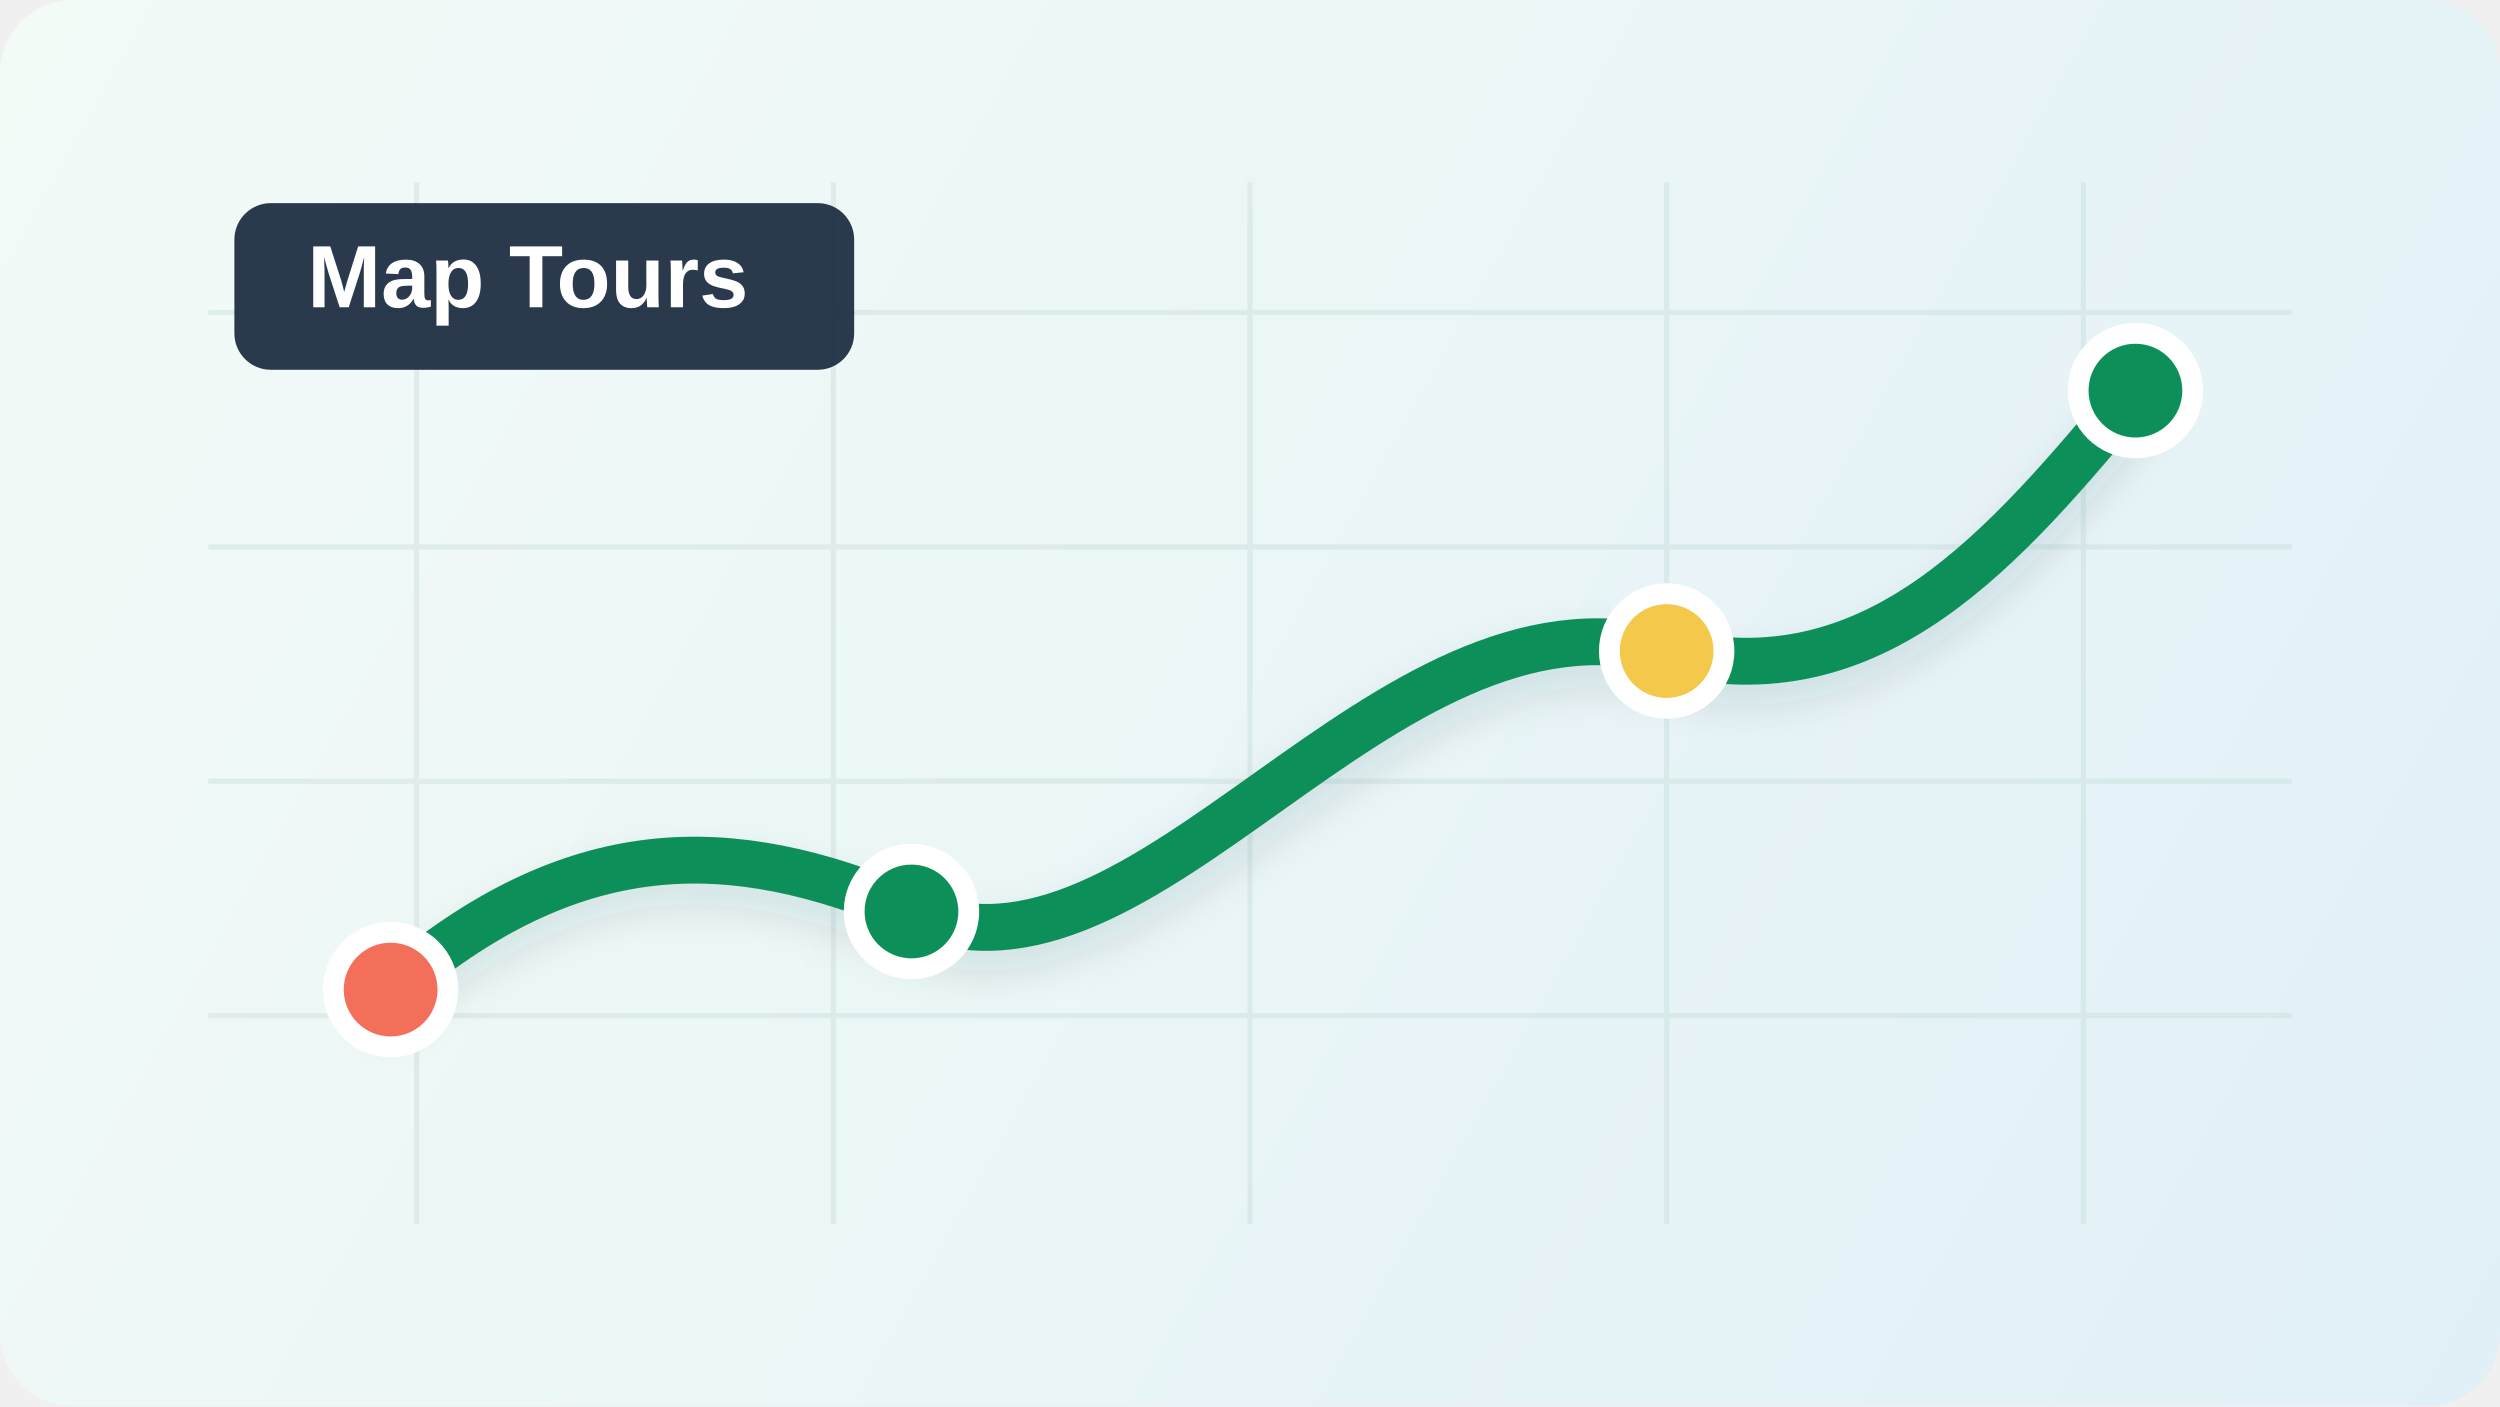
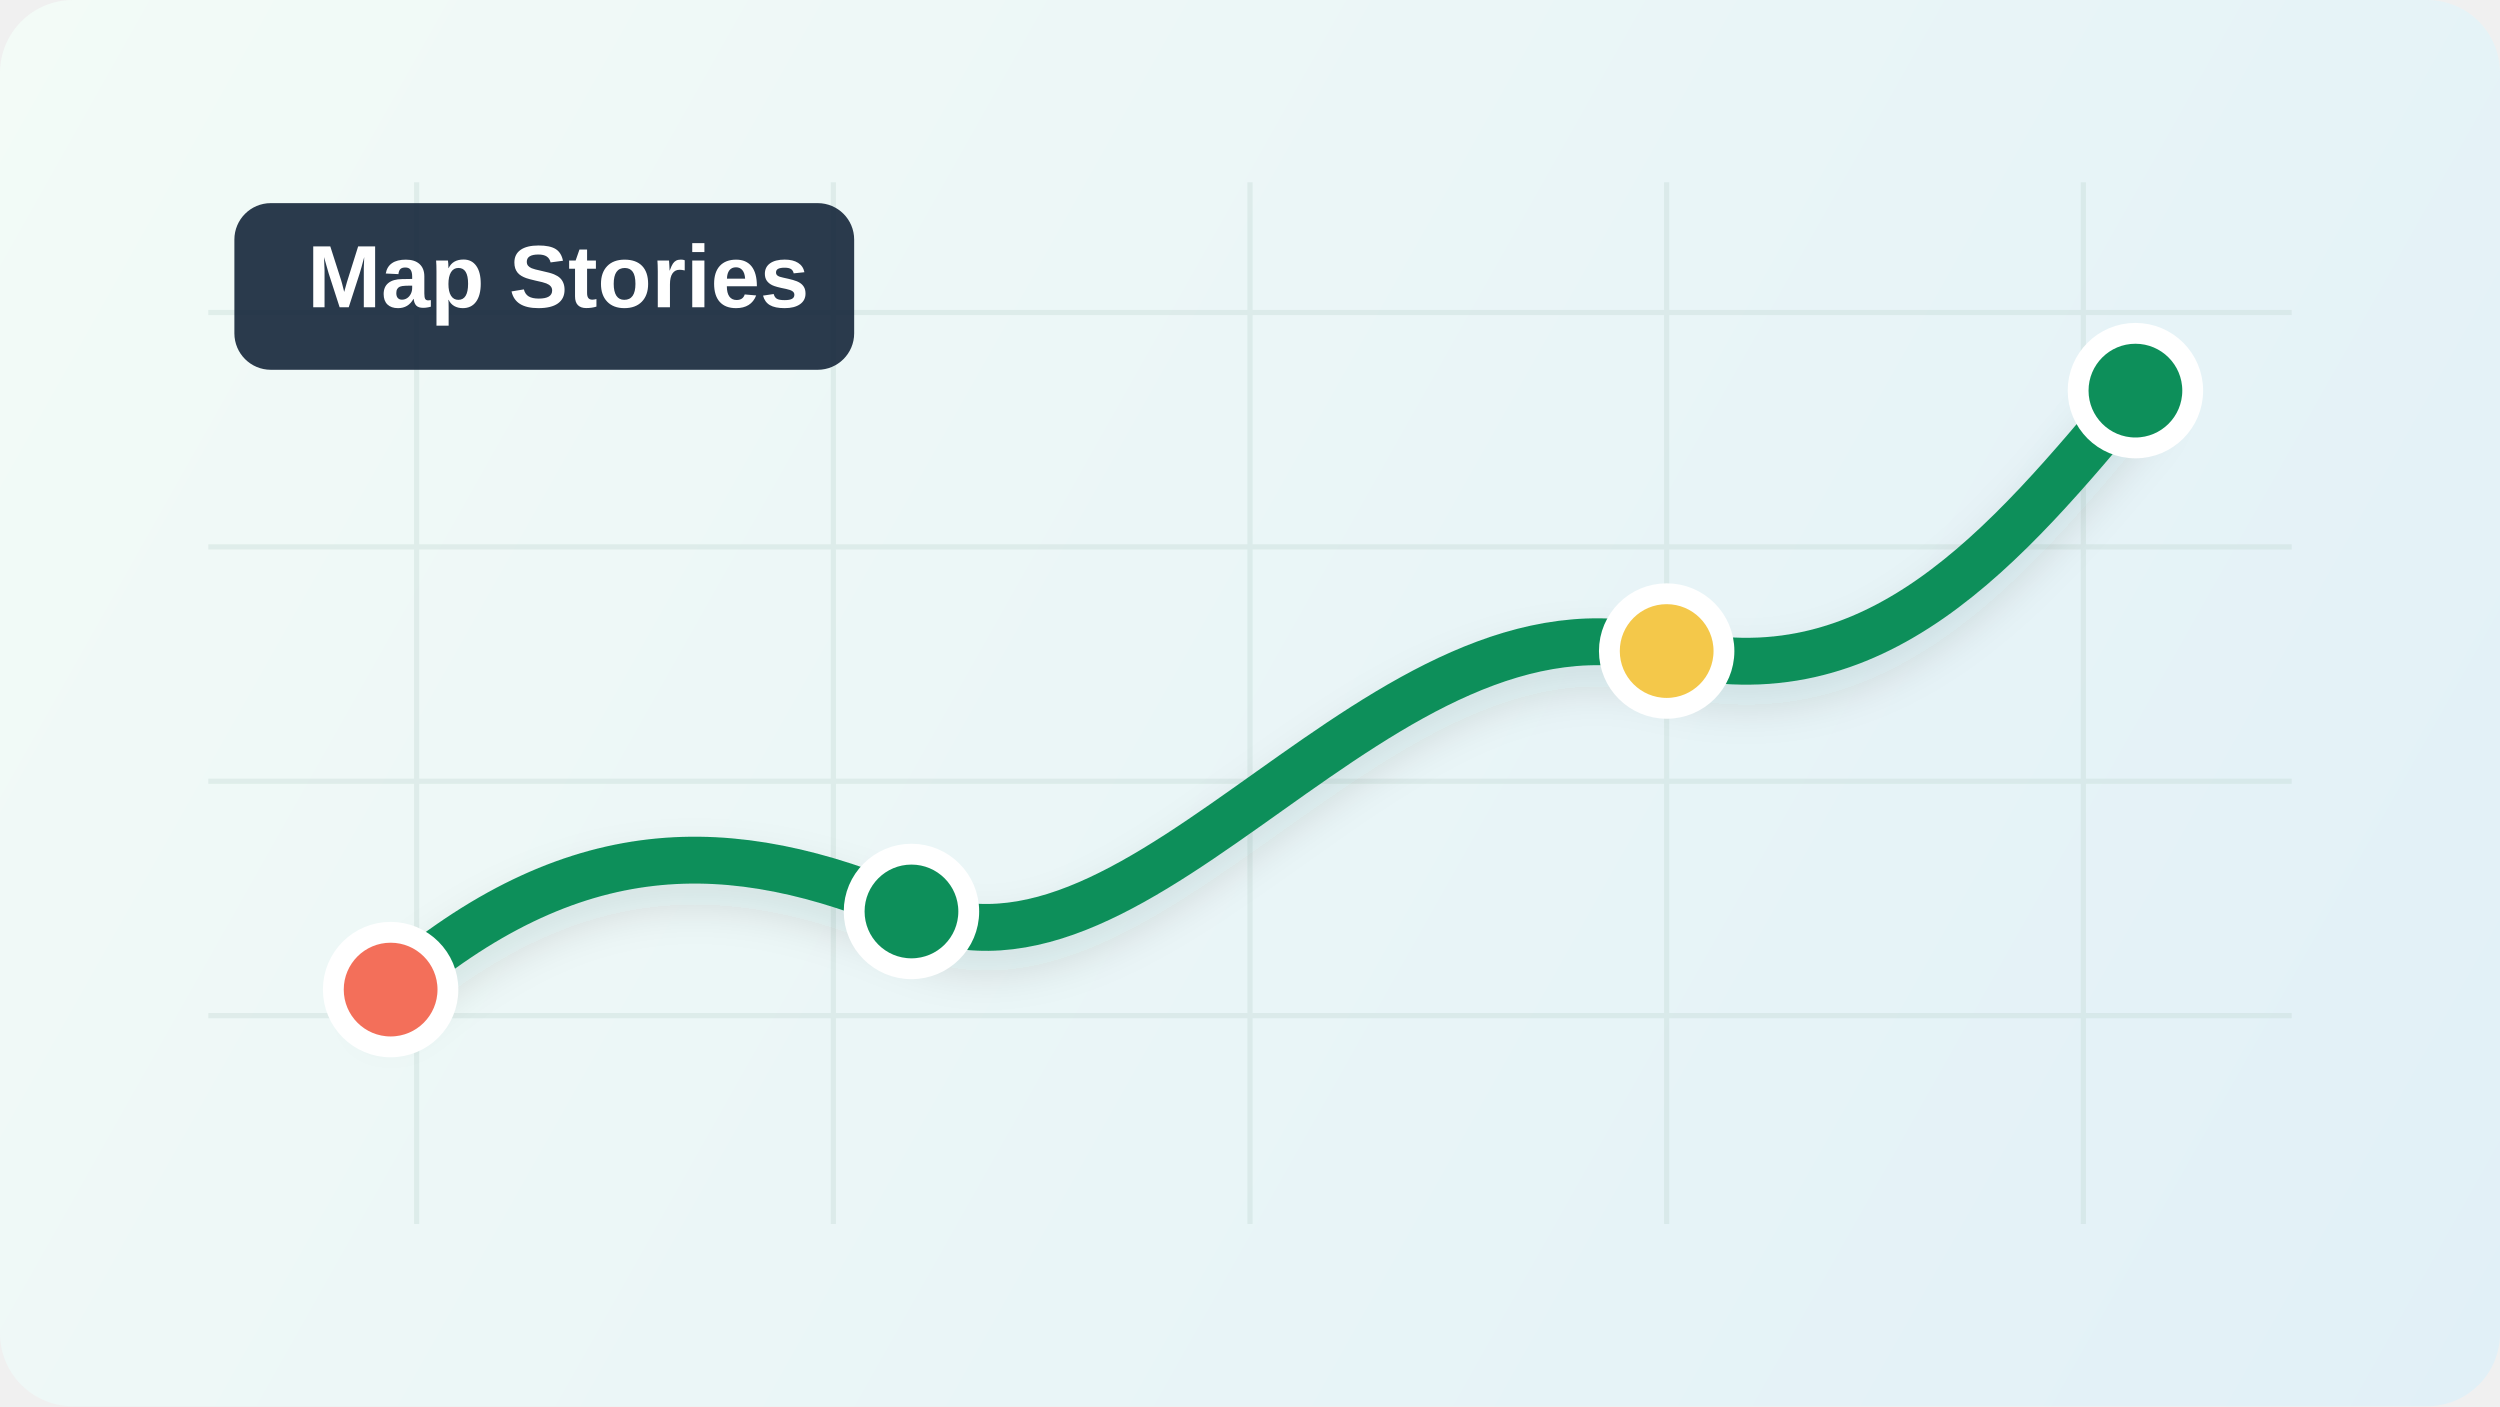
<svg xmlns="http://www.w3.org/2000/svg" width="960" height="540" viewBox="0 0 960 540" fill="none">
  <defs>
    <linearGradient id="bg" x1="0" y1="0" x2="960" y2="540" gradientUnits="userSpaceOnUse">
      <stop stop-color="#F3FBF7" />
      <stop offset="1" stop-color="#E1F0F7" />
    </linearGradient>
    <filter id="shadow" x="0" y="0" width="960" height="540" filterUnits="userSpaceOnUse" color-interpolation-filters="sRGB">
      <feDropShadow dx="0" dy="8" stdDeviation="8" flood-color="#0E3C2B" flood-opacity="0.12" />
    </filter>
  </defs>
  <rect width="960" height="540" rx="28" fill="url(#bg)" />
  <g opacity="0.35">
    <path d="M80 120H880" stroke="#BFD7D0" stroke-width="2" />
    <path d="M80 210H880" stroke="#BFD7D0" stroke-width="2" />
    <path d="M80 300H880" stroke="#BFD7D0" stroke-width="2" />
    <path d="M80 390H880" stroke="#BFD7D0" stroke-width="2" />
    <path d="M160 70V470" stroke="#BFD7D0" stroke-width="2" />
    <path d="M320 70V470" stroke="#BFD7D0" stroke-width="2" />
    <path d="M480 70V470" stroke="#BFD7D0" stroke-width="2" />
    <path d="M640 70V470" stroke="#BFD7D0" stroke-width="2" />
    <path d="M800 70V470" stroke="#BFD7D0" stroke-width="2" />
  </g>
  <path d="M150 380C220 320 280 320 350 350C440 390 530 220 640 250C720 270 770 210 820 150" stroke="#0D8F5A" stroke-width="18" stroke-linecap="round" stroke-linejoin="round" filter="url(#shadow)" />
  <circle cx="150" cy="380" r="22" fill="#F36F5A" stroke="white" stroke-width="8" />
  <circle cx="350" cy="350" r="22" fill="#0D8F5A" stroke="white" stroke-width="8" />
  <circle cx="640" cy="250" r="22" fill="#F4C84A" stroke="white" stroke-width="8" />
  <circle cx="820" cy="150" r="22" fill="#0D8F5A" stroke="white" stroke-width="8" />
  <rect x="90" y="78" width="238" height="64" rx="14" fill="#102136" fill-opacity="0.88" />
-   <text x="118" y="118" fill="#FFFFFF" font-size="34" font-family="Arial, Helvetica, sans-serif" font-weight="700">Map Tours</text>
+   <text x="118" y="118" fill="#FFFFFF" font-size="34" font-family="Arial, Helvetica, sans-serif" font-weight="700">Map Stories</text>
</svg>
